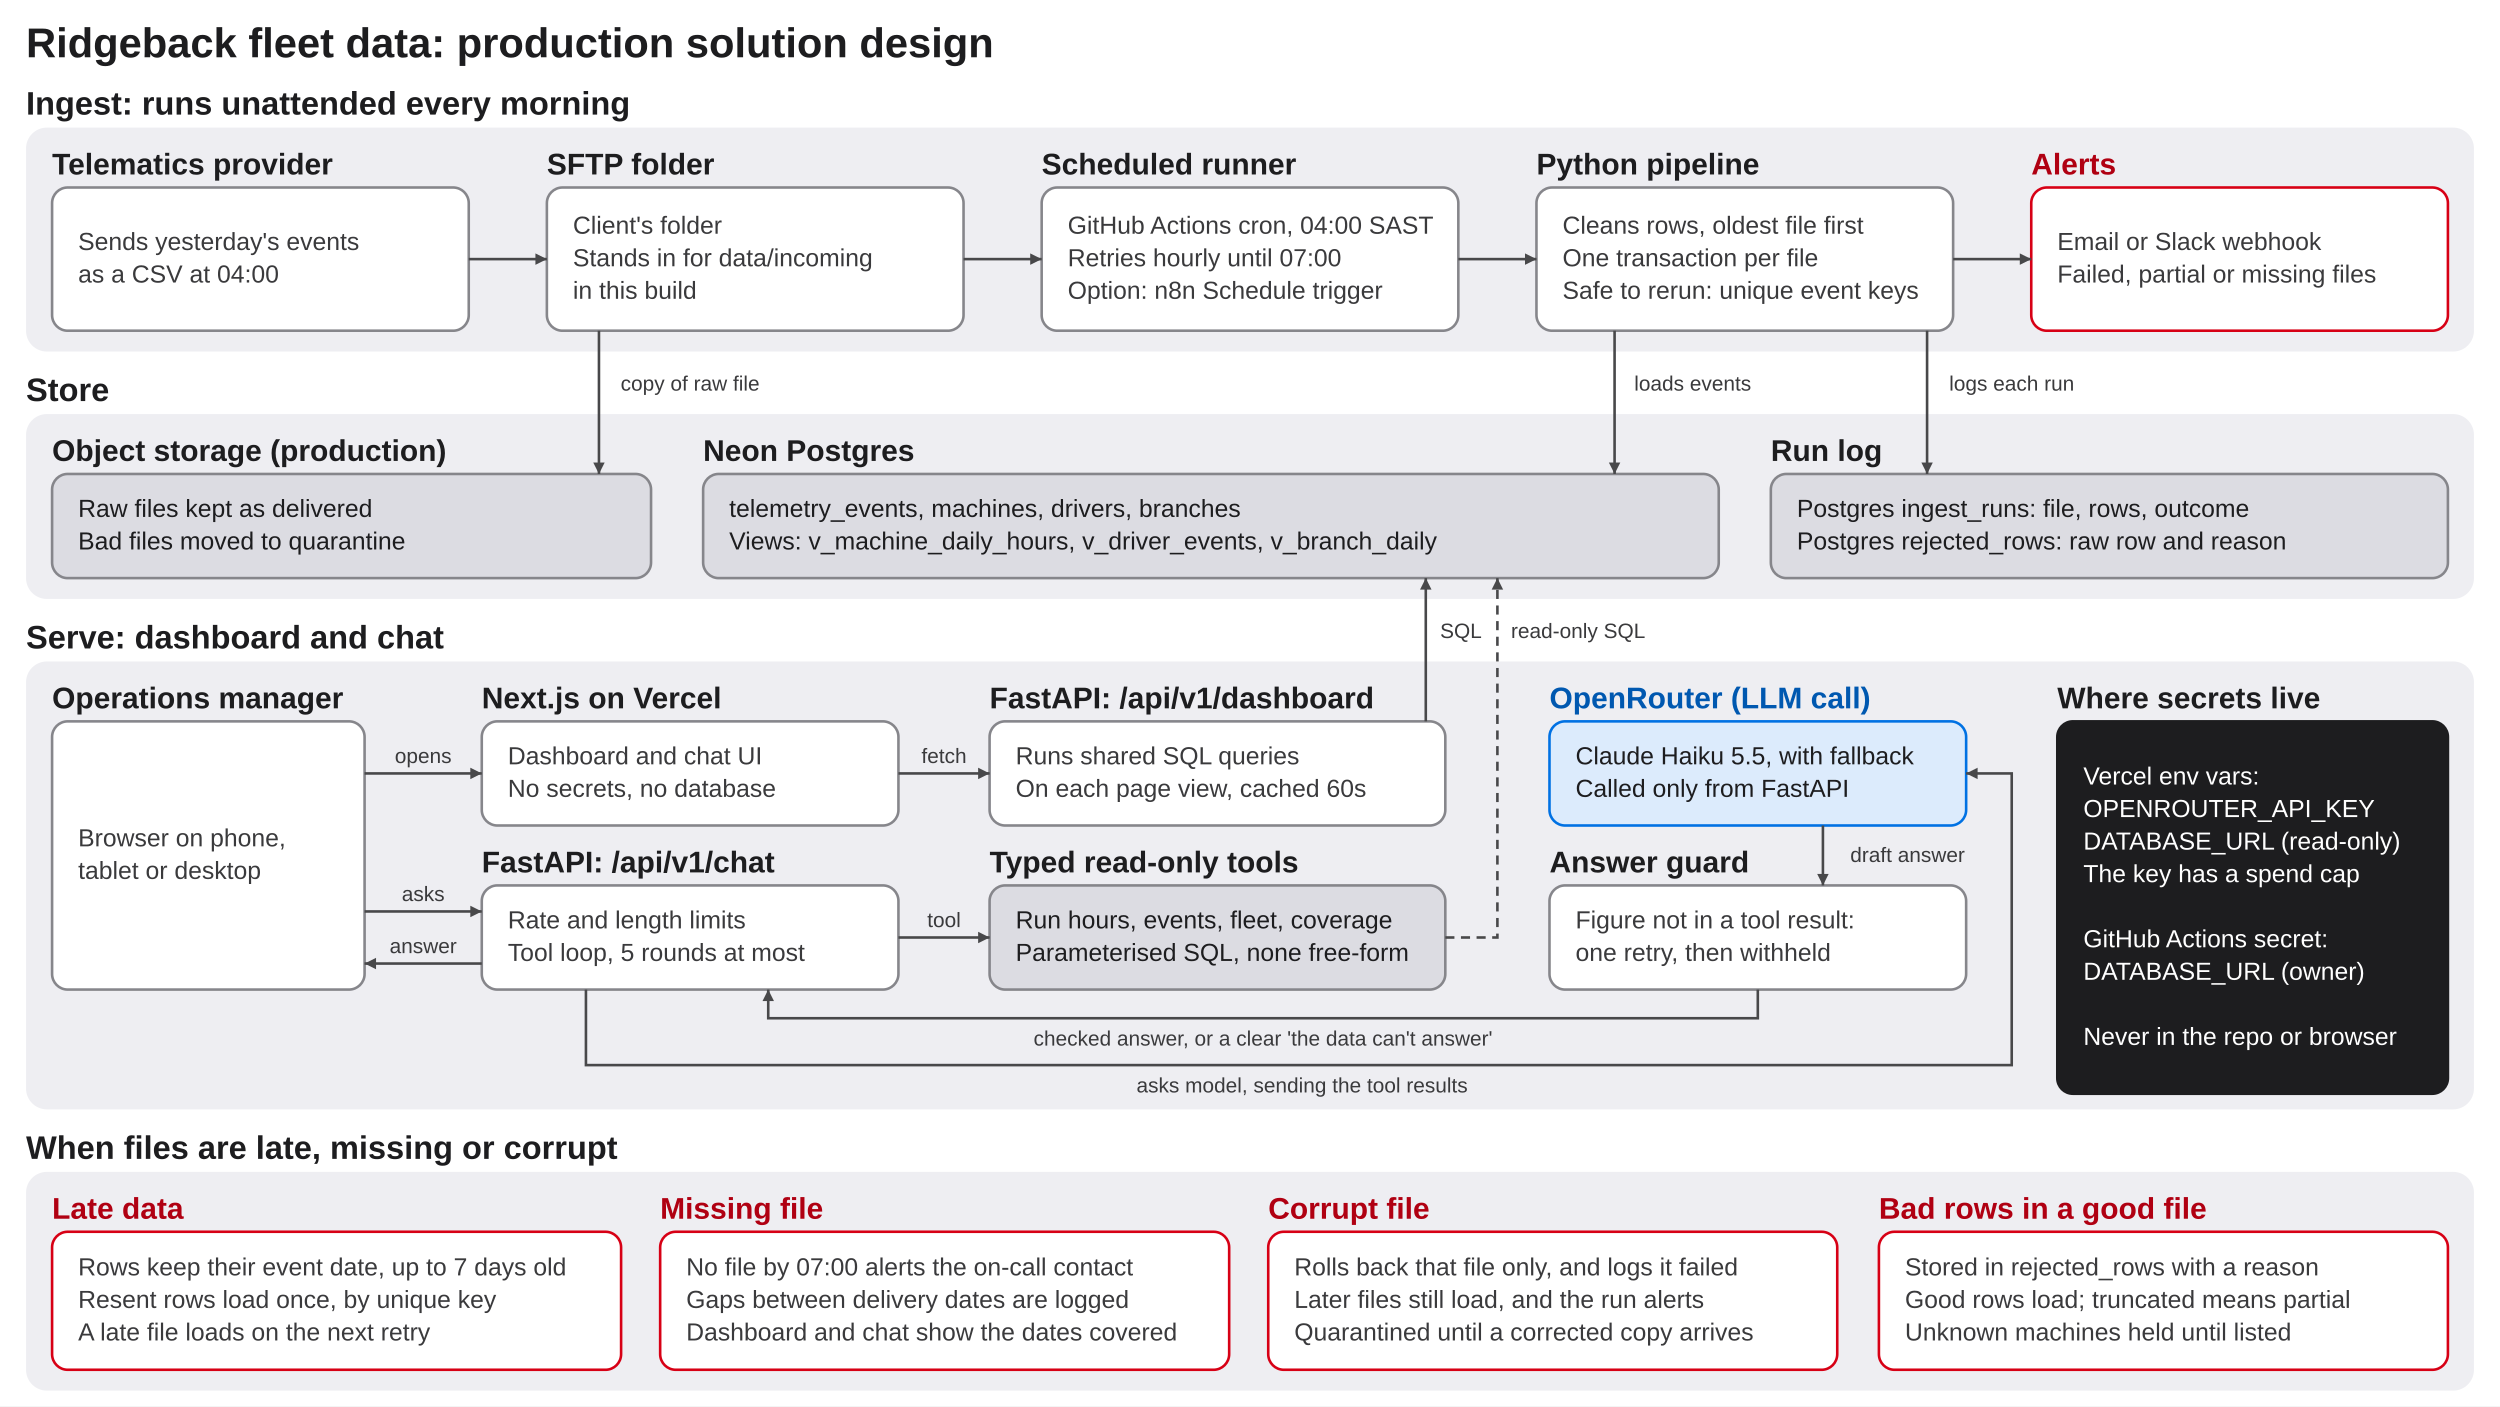
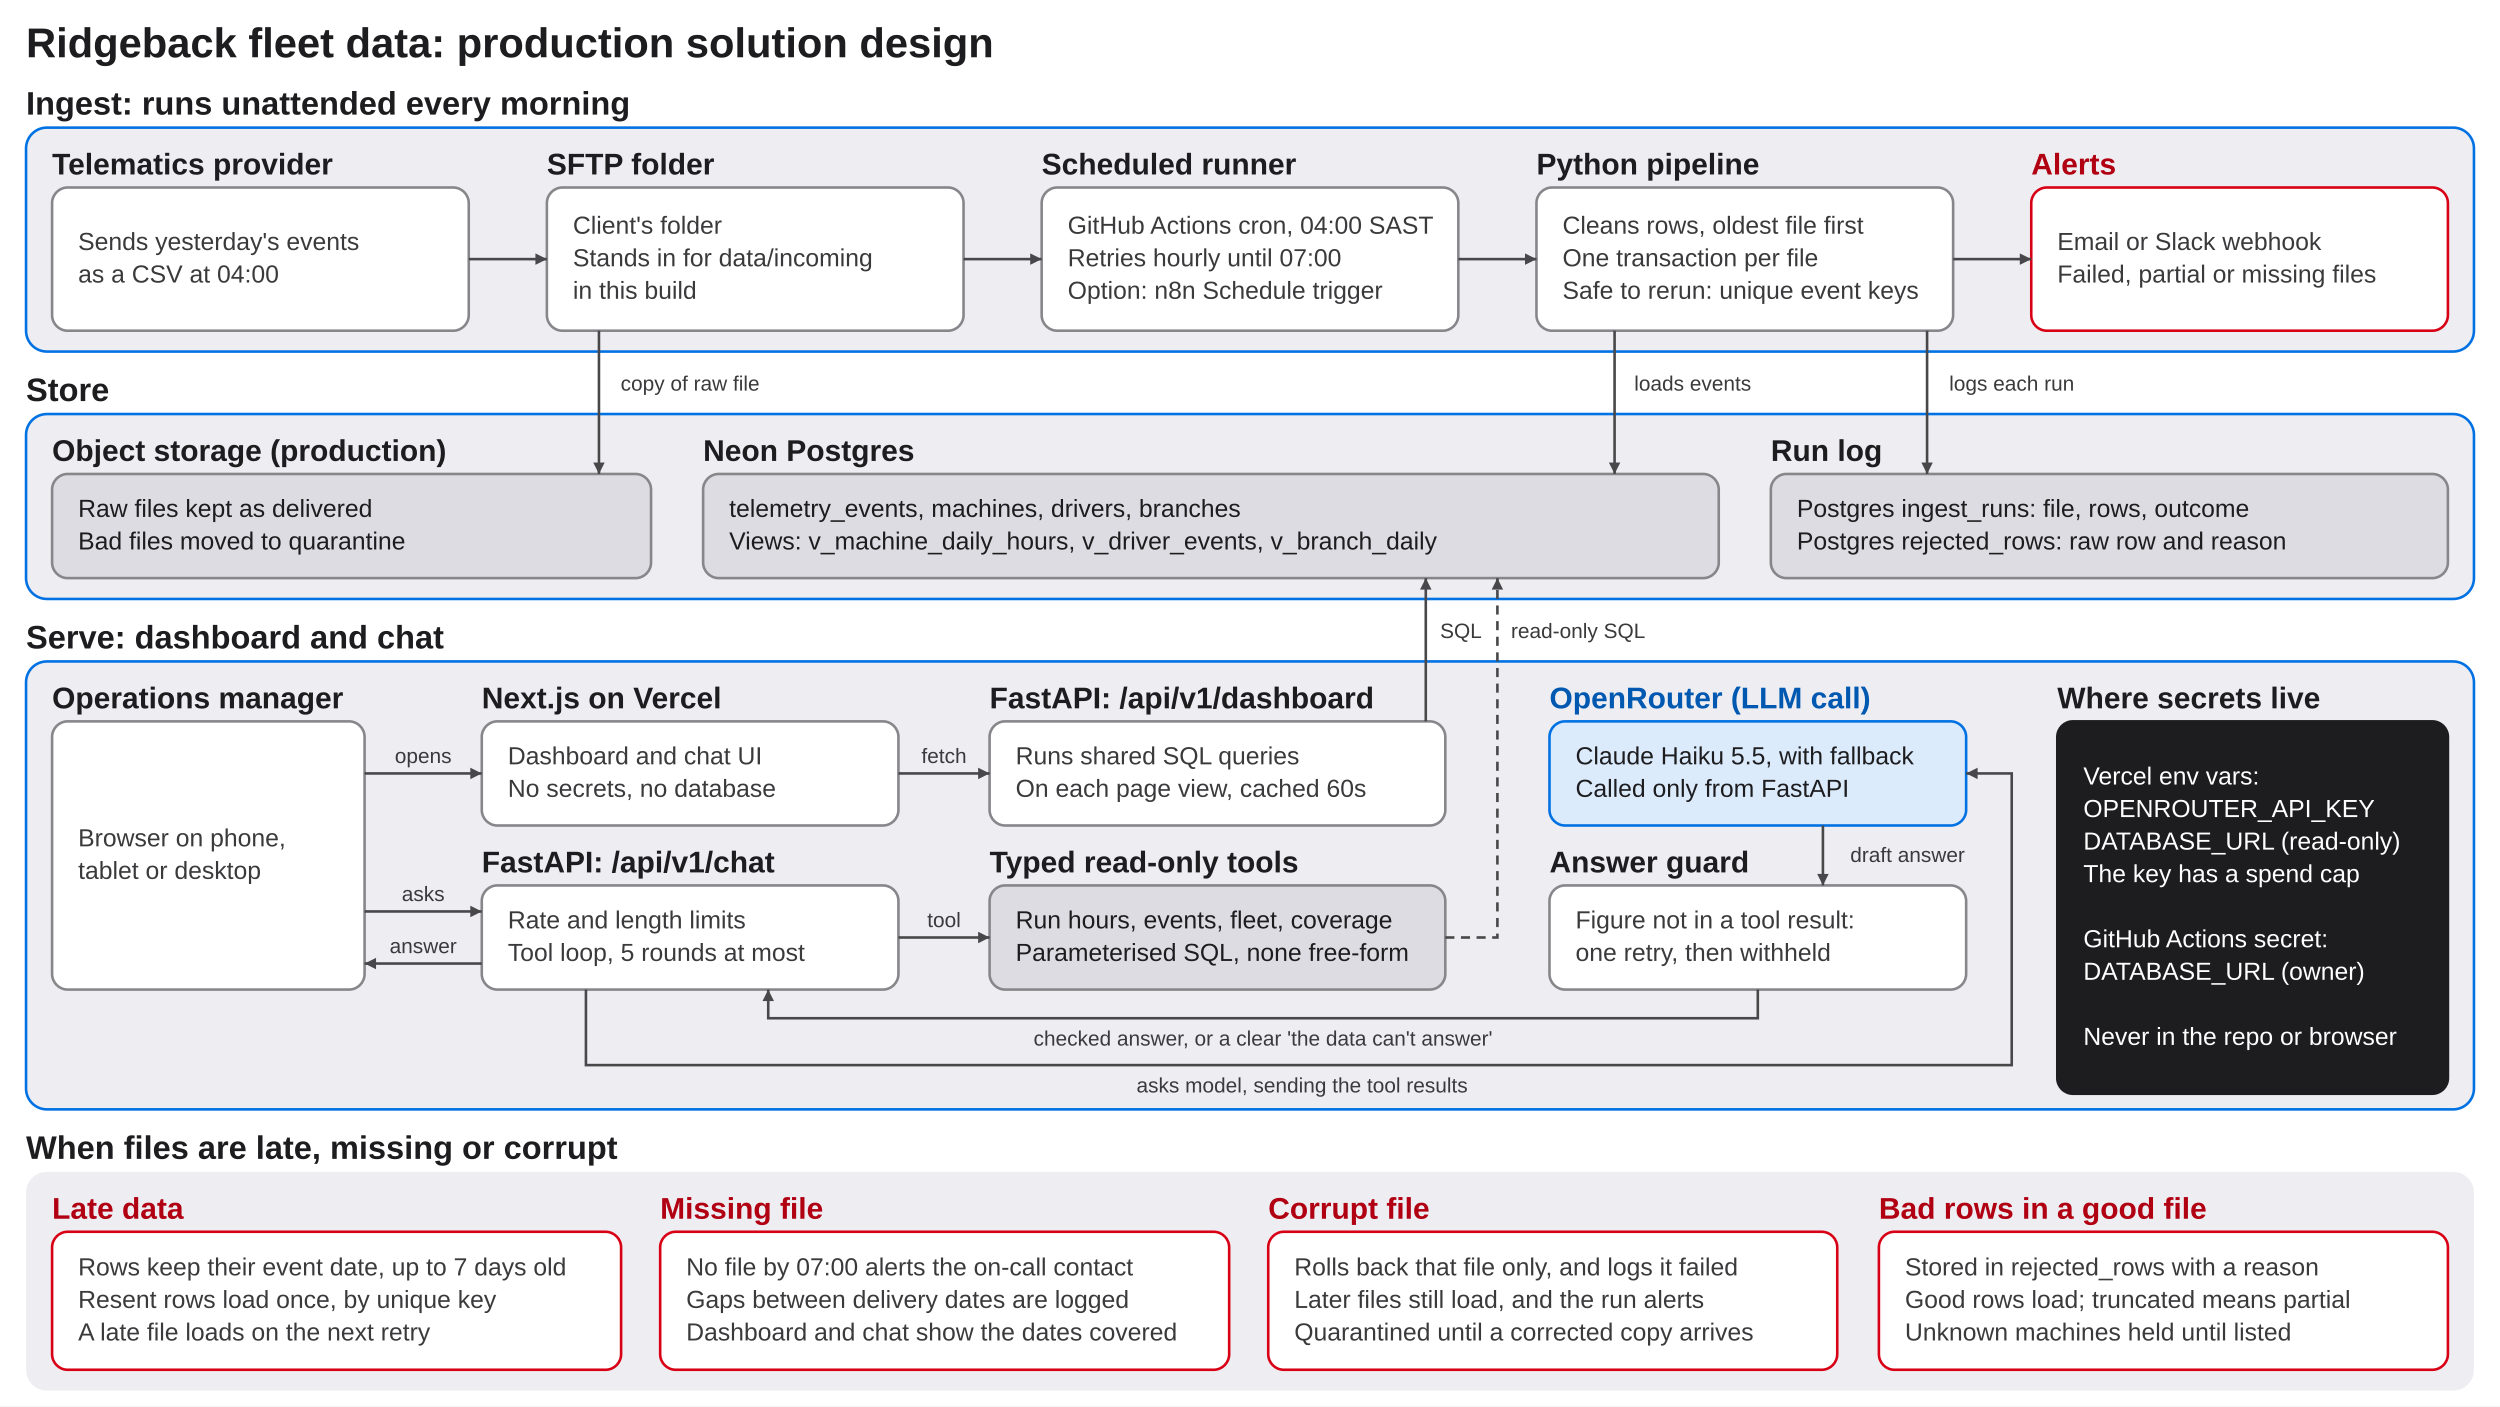
<svg xmlns="http://www.w3.org/2000/svg" width="1920" height="1080" viewBox="0 0 1920 1080" font-family="Segoe UI, Arial, sans-serif">
  <defs>
    <marker id="a" viewBox="0 0 10 10" refX="9" refY="5" markerWidth="5.5" markerHeight="5.5" orient="auto">
      <path d="M1 1L9 5L1 9z" fill="#48484a" />
    </marker>
  </defs>
  <rect width="1920" height="1080" fill="#ffffff" />
  <text x="20" y="44" font-size="32" font-weight="600" fill="#1d1d1f">Ridgeback fleet data: production solution design</text>
-   <rect x="20" y="98" width="1880" height="172" rx="16" fill="#eeeef2" />
+   <rect x="20" y="98" width="1880" height="172" rx="16" fill="#eeeef2" stroke="#0071e3" stroke-width="2" />
  <text x="20" y="88" font-size="25" font-weight="600" fill="#1d1d1f">Ingest: runs unattended every morning</text>
-   <rect x="20" y="318" width="1880" height="142" rx="16" fill="#eeeef2" />
+   <rect x="20" y="318" width="1880" height="142" rx="16" fill="#eeeef2" stroke="#0071e3" stroke-width="2" />
  <text x="20" y="308" font-size="25" font-weight="600" fill="#1d1d1f">Store</text>
-   <rect x="20" y="508" width="1880" height="344" rx="16" fill="#eeeef2" />
+   <rect x="20" y="508" width="1880" height="344" rx="16" fill="#eeeef2" stroke="#0071e3" stroke-width="2" />
  <text x="20" y="498" font-size="25" font-weight="600" fill="#1d1d1f">Serve: dashboard and chat</text>
  <rect x="20" y="900" width="1880" height="168" rx="16" fill="#eeeef2" />
  <text x="20" y="890" font-size="25" font-weight="600" fill="#1d1d1f">When files are late, missing or corrupt</text>
  <text x="40" y="134" font-size="23" font-weight="600" fill="#1d1d1f">Telematics provider</text>
  <rect x="40" y="144" width="320" height="110" rx="12" fill="#ffffff" stroke="#86868b" stroke-width="2" />
  <text x="60" y="192.0" font-size="19" fill="#3a3a3c">Sends yesterday's events</text>
  <text x="60" y="217.0" font-size="19" fill="#3a3a3c">as a CSV at 04:00</text>
  <text x="420" y="134" font-size="23" font-weight="600" fill="#1d1d1f">SFTP folder</text>
  <rect x="420" y="144" width="320" height="110" rx="12" fill="#ffffff" stroke="#86868b" stroke-width="2" />
  <text x="440" y="179.5" font-size="19" fill="#3a3a3c">Client's folder</text>
  <text x="440" y="204.5" font-size="19" fill="#3a3a3c">Stands in for data/incoming</text>
  <text x="440" y="229.5" font-size="19" fill="#3a3a3c">in this build</text>
  <text x="800" y="134" font-size="23" font-weight="600" fill="#1d1d1f">Scheduled runner</text>
  <rect x="800" y="144" width="320" height="110" rx="12" fill="#ffffff" stroke="#86868b" stroke-width="2" />
  <text x="820" y="179.5" font-size="19" fill="#3a3a3c">GitHub Actions cron, 04:00 SAST</text>
  <text x="820" y="204.5" font-size="19" fill="#3a3a3c">Retries hourly until 07:00</text>
  <text x="820" y="229.5" font-size="19" fill="#3a3a3c">Option: n8n Schedule trigger</text>
  <text x="1180" y="134" font-size="23" font-weight="600" fill="#1d1d1f">Python pipeline</text>
  <rect x="1180" y="144" width="320" height="110" rx="12" fill="#ffffff" stroke="#86868b" stroke-width="2" />
  <text x="1200" y="179.5" font-size="19" fill="#3a3a3c">Cleans rows, oldest file first</text>
  <text x="1200" y="204.5" font-size="19" fill="#3a3a3c">One transaction per file</text>
  <text x="1200" y="229.5" font-size="19" fill="#3a3a3c">Safe to rerun: unique event keys</text>
  <text x="1560" y="134" font-size="23" font-weight="600" fill="#b00012">Alerts</text>
  <rect x="1560" y="144" width="320" height="110" rx="12" fill="#ffffff" stroke="#d70015" stroke-width="2" />
  <text x="1580" y="192.0" font-size="19" fill="#3a3a3c">Email or Slack webhook</text>
  <text x="1580" y="217.0" font-size="19" fill="#3a3a3c">Failed, partial or missing files</text>
  <text x="40" y="354" font-size="23" font-weight="600" fill="#1d1d1f">Object storage (production)</text>
  <rect x="40" y="364" width="460" height="80" rx="12" fill="#dcdce2" stroke="#86868b" stroke-width="2" />
  <text x="60" y="397.0" font-size="19" fill="#1d1d1f">Raw files kept as delivered</text>
  <text x="60" y="422.0" font-size="19" fill="#1d1d1f">Bad files moved to quarantine</text>
  <text x="540" y="354" font-size="23" font-weight="600" fill="#1d1d1f">Neon Postgres</text>
  <rect x="540" y="364" width="780" height="80" rx="12" fill="#dcdce2" stroke="#86868b" stroke-width="2" />
  <text x="560" y="397.0" font-size="19" fill="#1d1d1f">telemetry_events, machines, drivers, branches</text>
  <text x="560" y="422.0" font-size="19" fill="#1d1d1f">Views: v_machine_daily_hours, v_driver_events, v_branch_daily</text>
  <text x="1360" y="354" font-size="23" font-weight="600" fill="#1d1d1f">Run log</text>
  <rect x="1360" y="364" width="520" height="80" rx="12" fill="#dcdce2" stroke="#86868b" stroke-width="2" />
  <text x="1380" y="397.0" font-size="19" fill="#1d1d1f">Postgres ingest_runs: file, rows, outcome</text>
  <text x="1380" y="422.0" font-size="19" fill="#1d1d1f">Postgres rejected_rows: raw row and reason</text>
  <text x="40" y="544" font-size="23" font-weight="600" fill="#1d1d1f">Operations manager</text>
  <rect x="40" y="554" width="240" height="206" rx="12" fill="#ffffff" stroke="#86868b" stroke-width="2" />
  <text x="60" y="650.0" font-size="19" fill="#3a3a3c">Browser on phone,</text>
  <text x="60" y="675.0" font-size="19" fill="#3a3a3c">tablet or desktop</text>
  <text x="370" y="544" font-size="23" font-weight="600" fill="#1d1d1f">Next.js on Vercel</text>
  <rect x="370" y="554" width="320" height="80" rx="12" fill="#ffffff" stroke="#86868b" stroke-width="2" />
  <text x="390" y="587.0" font-size="19" fill="#3a3a3c">Dashboard and chat UI</text>
  <text x="390" y="612.0" font-size="19" fill="#3a3a3c">No secrets, no database</text>
  <text x="760" y="544" font-size="23" font-weight="600" fill="#1d1d1f">FastAPI: /api/v1/dashboard</text>
  <rect x="760" y="554" width="350" height="80" rx="12" fill="#ffffff" stroke="#86868b" stroke-width="2" />
  <text x="780" y="587.0" font-size="19" fill="#3a3a3c">Runs shared SQL queries</text>
  <text x="780" y="612.0" font-size="19" fill="#3a3a3c">On each page view, cached 60s</text>
  <text x="1190" y="544" font-size="23" font-weight="600" fill="#0058b0">OpenRouter (LLM call)</text>
  <rect x="1190" y="554" width="320" height="80" rx="12" fill="#dcebfc" stroke="#0071e3" stroke-width="2" />
  <text x="1210" y="587.0" font-size="19" fill="#1d1d1f">Claude Haiku 5.5, with fallback</text>
  <text x="1210" y="612.0" font-size="19" fill="#1d1d1f">Called only from FastAPI</text>
  <text x="370" y="670" font-size="23" font-weight="600" fill="#1d1d1f">FastAPI: /api/v1/chat</text>
  <rect x="370" y="680" width="320" height="80" rx="12" fill="#ffffff" stroke="#86868b" stroke-width="2" />
  <text x="390" y="713.0" font-size="19" fill="#3a3a3c">Rate and length limits</text>
  <text x="390" y="738.0" font-size="19" fill="#3a3a3c">Tool loop, 5 rounds at most</text>
  <text x="760" y="670" font-size="23" font-weight="600" fill="#1d1d1f">Typed read-only tools</text>
  <rect x="760" y="680" width="350" height="80" rx="12" fill="#dcdce2" stroke="#86868b" stroke-width="2" />
  <text x="780" y="713.0" font-size="19" fill="#1d1d1f">Run hours, events, fleet, coverage</text>
  <text x="780" y="738.0" font-size="19" fill="#1d1d1f">Parameterised SQL, none free-form</text>
  <text x="1190" y="670" font-size="23" font-weight="600" fill="#1d1d1f">Answer guard</text>
  <rect x="1190" y="680" width="320" height="80" rx="12" fill="#ffffff" stroke="#86868b" stroke-width="2" />
  <text x="1210" y="713.0" font-size="19" fill="#3a3a3c">Figure not in a tool result:</text>
  <text x="1210" y="738.0" font-size="19" fill="#3a3a3c">one retry, then withheld</text>
  <text x="1580" y="544" font-size="23" font-weight="600" fill="#1d1d1f">Where secrets live</text>
  <rect x="1580" y="554" width="300" height="286" rx="12" fill="#1d1d1f" stroke="#1d1d1f" stroke-width="2" />
  <text x="1600" y="602.5" font-size="19" fill="#ffffff">Vercel env vars:</text>
  <text x="1600" y="627.5" font-size="19" fill="#ffffff">OPENROUTER_API_KEY</text>
  <text x="1600" y="652.5" font-size="19" fill="#ffffff">DATABASE_URL (read-only)</text>
  <text x="1600" y="677.5" font-size="19" fill="#ffffff">The key has a spend cap</text>
  <text x="1600" y="702.5" font-size="19" fill="#ffffff" />
  <text x="1600" y="727.5" font-size="19" fill="#ffffff">GitHub Actions secret:</text>
  <text x="1600" y="752.5" font-size="19" fill="#ffffff">DATABASE_URL (owner)</text>
  <text x="1600" y="777.5" font-size="19" fill="#ffffff" />
  <text x="1600" y="802.5" font-size="19" fill="#ffffff">Never in the repo or browser</text>
  <text x="40" y="936" font-size="23" font-weight="600" fill="#b00012">Late data</text>
  <rect x="40" y="946" width="437" height="106" rx="12" fill="#ffffff" stroke="#d70015" stroke-width="2" />
  <text x="60" y="979.5" font-size="19" fill="#3a3a3c">Rows keep their event date, up to 7 days old</text>
  <text x="60" y="1004.5" font-size="19" fill="#3a3a3c">Resent rows load once, by unique key</text>
  <text x="60" y="1029.5" font-size="19" fill="#3a3a3c">A late file loads on the next retry</text>
  <text x="507" y="936" font-size="23" font-weight="600" fill="#b00012">Missing file</text>
  <rect x="507" y="946" width="437" height="106" rx="12" fill="#ffffff" stroke="#d70015" stroke-width="2" />
  <text x="527" y="979.5" font-size="19" fill="#3a3a3c">No file by 07:00 alerts the on-call contact</text>
  <text x="527" y="1004.5" font-size="19" fill="#3a3a3c">Gaps between delivery dates are logged</text>
  <text x="527" y="1029.5" font-size="19" fill="#3a3a3c">Dashboard and chat show the dates covered</text>
  <text x="974" y="936" font-size="23" font-weight="600" fill="#b00012">Corrupt file</text>
  <rect x="974" y="946" width="437" height="106" rx="12" fill="#ffffff" stroke="#d70015" stroke-width="2" />
  <text x="994" y="979.5" font-size="19" fill="#3a3a3c">Rolls back that file only, and logs it failed</text>
  <text x="994" y="1004.5" font-size="19" fill="#3a3a3c">Later files still load, and the run alerts</text>
  <text x="994" y="1029.5" font-size="19" fill="#3a3a3c">Quarantined until a corrected copy arrives</text>
  <text x="1443" y="936" font-size="23" font-weight="600" fill="#b00012">Bad rows in a good file</text>
  <rect x="1443" y="946" width="437" height="106" rx="12" fill="#ffffff" stroke="#d70015" stroke-width="2" />
  <text x="1463" y="979.5" font-size="19" fill="#3a3a3c">Stored in rejected_rows with a reason</text>
  <text x="1463" y="1004.5" font-size="19" fill="#3a3a3c">Good rows load; truncated means partial</text>
  <text x="1463" y="1029.5" font-size="19" fill="#3a3a3c">Unknown machines held until listed</text>
  <path d="M 360 199.0 L 420 199.0" fill="none" stroke="#48484a" stroke-width="2" marker-end="url(#a)" />
  <path d="M 740 199.0 L 800 199.0" fill="none" stroke="#48484a" stroke-width="2" marker-end="url(#a)" />
  <path d="M 1120 199.0 L 1180 199.0" fill="none" stroke="#48484a" stroke-width="2" marker-end="url(#a)" />
  <path d="M 1500 199.0 L 1560 199.0" fill="none" stroke="#48484a" stroke-width="2" marker-end="url(#a)" />
  <path d="M 690 594.0 L 760 594.0" fill="none" stroke="#48484a" stroke-width="2" marker-end="url(#a)" />
  <path d="M 690 720.0 L 760 720.0" fill="none" stroke="#48484a" stroke-width="2" marker-end="url(#a)" />
  <path d="M 460 254 L 460 364" fill="none" stroke="#48484a" stroke-width="2" marker-end="url(#a)" />
  <path d="M 1240 254 L 1240 364" fill="none" stroke="#48484a" stroke-width="2" marker-end="url(#a)" />
  <path d="M 1480 254 L 1480 364" fill="none" stroke="#48484a" stroke-width="2" marker-end="url(#a)" />
  <path d="M 280 594 L 370 594" fill="none" stroke="#48484a" stroke-width="2" marker-end="url(#a)" />
  <path d="M 280 700 L 370 700" fill="none" stroke="#48484a" stroke-width="2" marker-end="url(#a)" />
  <path d="M 370 740 L 280 740" fill="none" stroke="#48484a" stroke-width="2" marker-end="url(#a)" />
  <path d="M 1095 554 L 1095 444" fill="none" stroke="#48484a" stroke-width="2" marker-end="url(#a)" />
  <path d="M 1110 720 L 1150 720 L 1150 444" fill="none" stroke="#48484a" stroke-width="2" stroke-dasharray="7 5" marker-end="url(#a)" />
  <path d="M 1400 634 L 1400 680" fill="none" stroke="#48484a" stroke-width="2" marker-end="url(#a)" />
  <path d="M 450 760 L 450 818 L 1545 818 L 1545 594 L 1510 594" fill="none" stroke="#48484a" stroke-width="2" marker-end="url(#a)" />
  <path d="M 1350 760 L 1350 782 L 590 782 L 590 760" fill="none" stroke="#48484a" stroke-width="2" marker-end="url(#a)" />
  <text x="530" y="300" text-anchor="middle" font-size="16" fill="#3a3a3c">copy of raw file</text>
  <text x="1300" y="300" text-anchor="middle" font-size="16" fill="#3a3a3c">loads events</text>
  <text x="1545" y="300" text-anchor="middle" font-size="16" fill="#3a3a3c">logs each run</text>
  <text x="1122" y="490" text-anchor="middle" font-size="16" fill="#3a3a3c">SQL</text>
  <text x="1212" y="490" text-anchor="middle" font-size="16" fill="#3a3a3c">read-only SQL</text>
  <text x="325" y="586" text-anchor="middle" font-size="16" fill="#3a3a3c">opens</text>
  <text x="325" y="692" text-anchor="middle" font-size="16" fill="#3a3a3c">asks</text>
  <text x="325" y="732" text-anchor="middle" font-size="16" fill="#3a3a3c">answer</text>
  <text x="725" y="586" text-anchor="middle" font-size="16" fill="#3a3a3c">fetch</text>
  <text x="725" y="712" text-anchor="middle" font-size="16" fill="#3a3a3c">tool</text>
  <text x="1465" y="662" text-anchor="middle" font-size="16" fill="#3a3a3c">draft answer</text>
  <text x="970" y="803" text-anchor="middle" font-size="16" fill="#3a3a3c">checked answer, or a clear 'the data can't answer'</text>
  <text x="1000" y="839" text-anchor="middle" font-size="16" fill="#3a3a3c">asks model, sending the tool results</text>
</svg>
